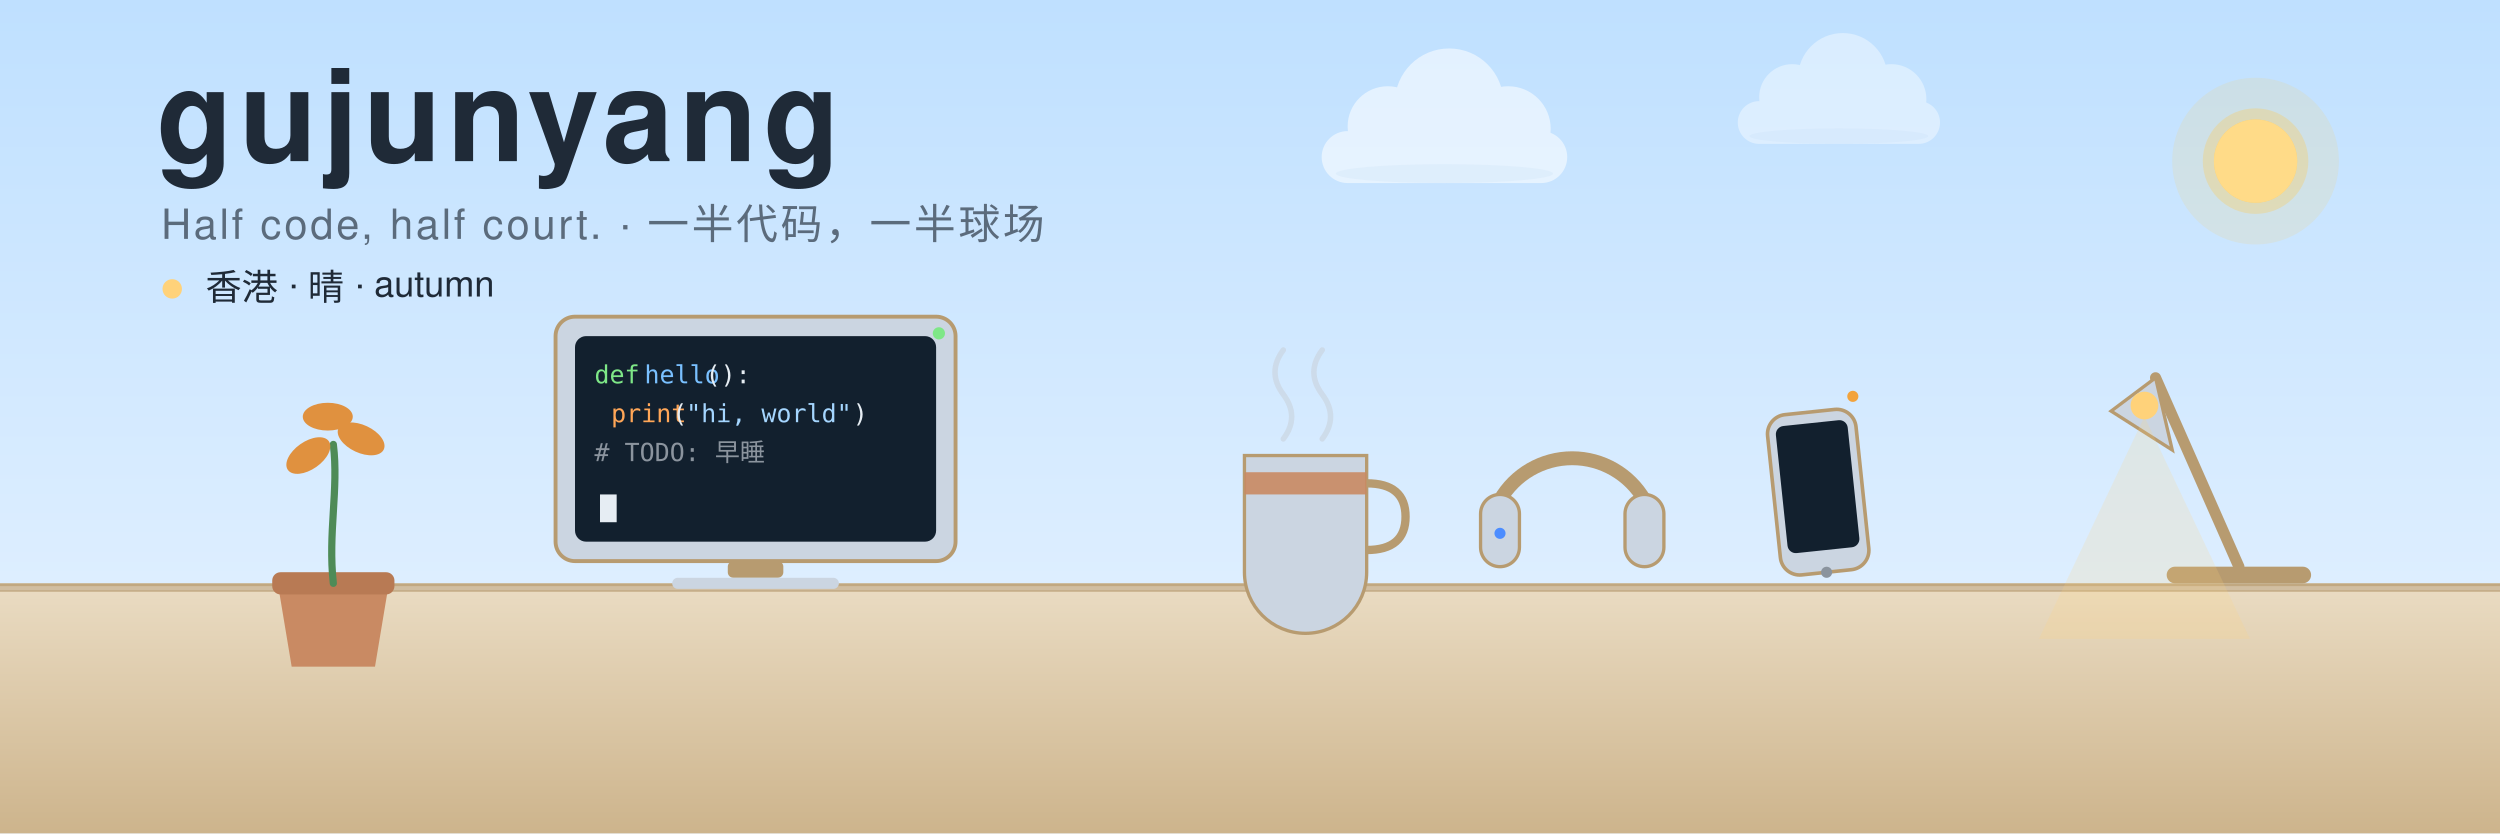
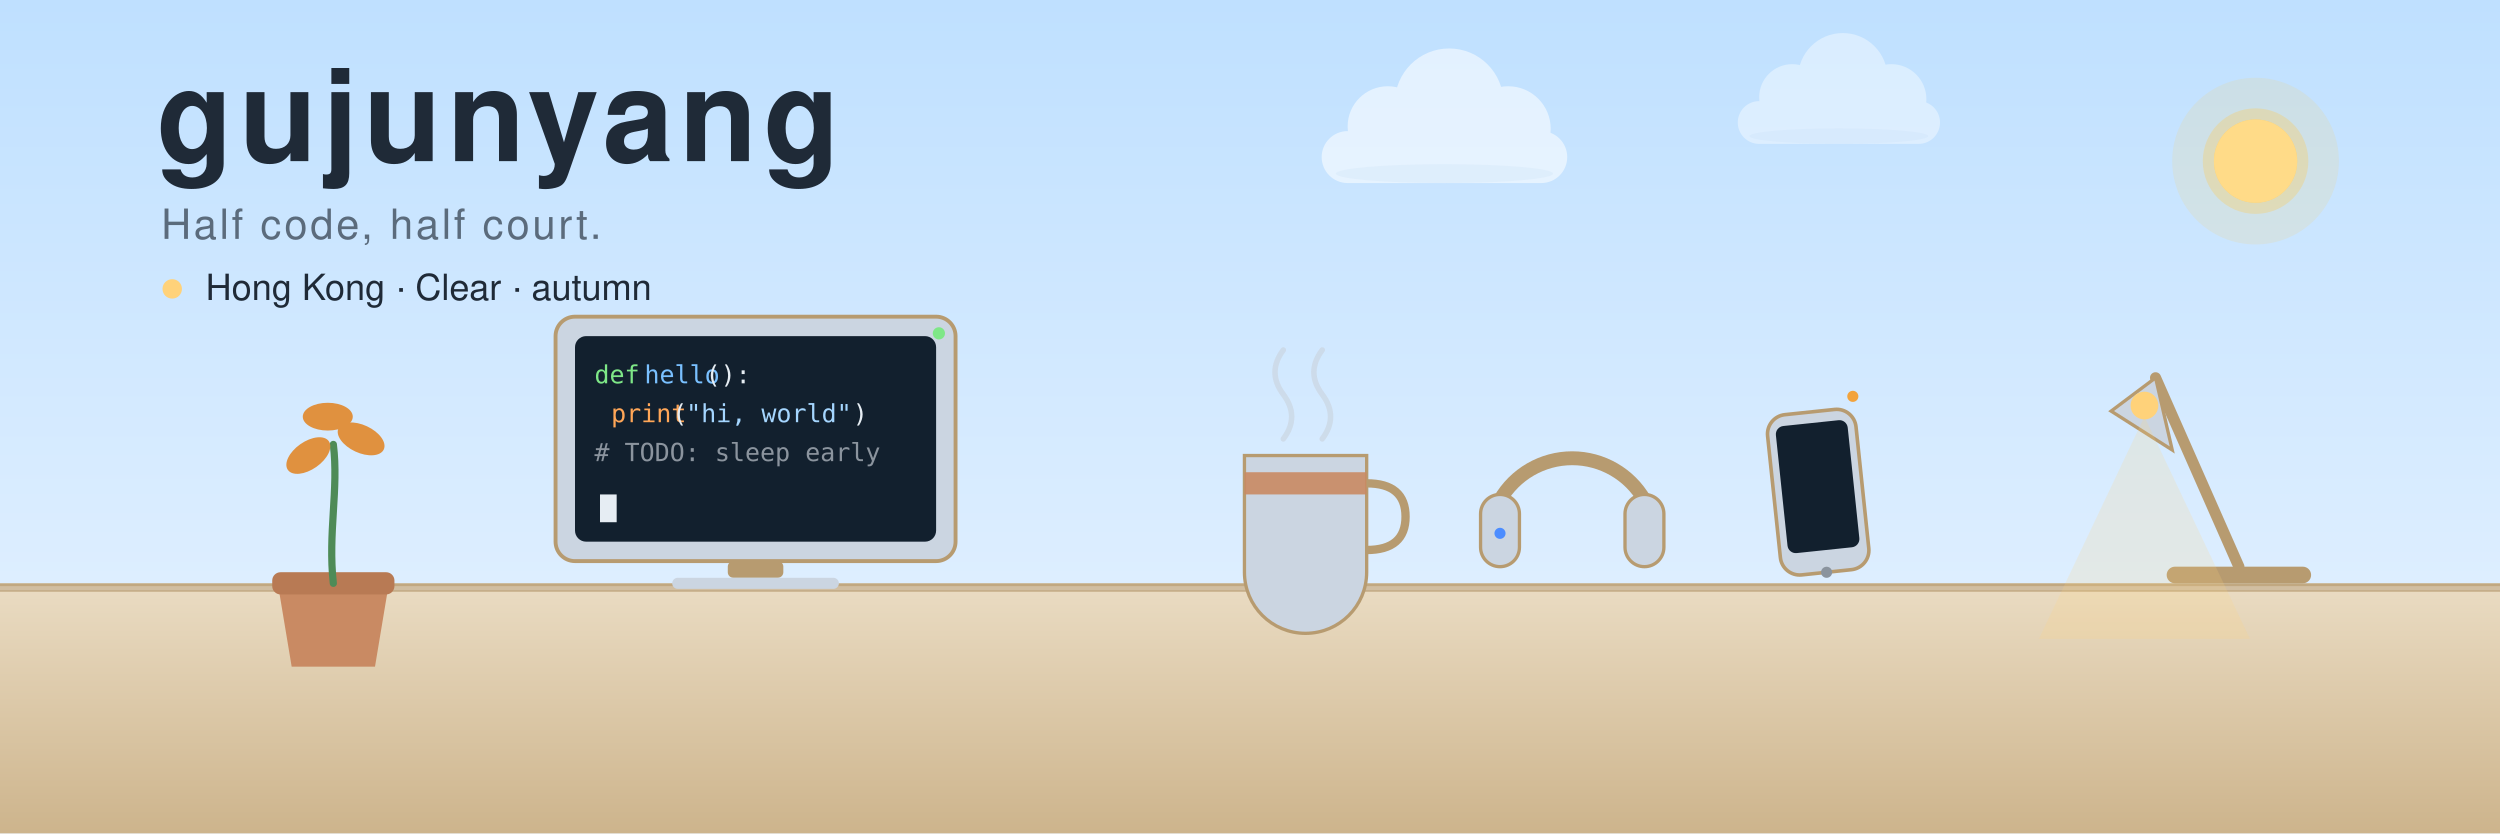
<svg xmlns="http://www.w3.org/2000/svg" viewBox="0 0 900 300" width="900" height="300" font-family="Segoe UI, Microsoft YaHei, PingFang SC, Hiragino Sans GB, Noto Sans SC, Helvetica, Arial, sans-serif">
  <defs>
    <linearGradient id="sky" x1="0" y1="0" x2="0" y2="1">
      <stop offset="0" stop-color="#BFE0FF" />
      <stop offset="1" stop-color="#EAF4FF" />
    </linearGradient>
    <linearGradient id="desk" x1="0" y1="0" x2="0" y2="1">
      <stop offset="0" stop-color="#EADCC3" />
      <stop offset="1" stop-color="#CDB48C" />
    </linearGradient>
  </defs>
  <rect x="0" y="0" width="900" height="300" fill="url(#sky)" />
  <g transform="translate(812,58)">
    <circle r="30" fill="#FFC94D" opacity="0.14">
      <animate attributeName="opacity" values="0.08;0.2;0.08" keyTimes="0;0.5;1" dur="6s" repeatCount="indefinite" />
    </circle>
    <circle r="19" fill="#FFC94D" opacity="0.30">
      <animate attributeName="opacity" values="0.2;0.36;0.2" keyTimes="0;0.5;1" dur="6s" repeatCount="indefinite" />
    </circle>
    <circle r="15" fill="#FFC94D" />
    <circle r="15" fill="#FFE9B8" opacity="0.55" />
  </g>
  <g transform="translate(520,54)">
    <g opacity="0.55">
      <animateTransform attributeName="transform" type="translate" values="-30 0;30 3;-30 0" calcMode="spline" keySplines="0.4 0 0.6 1;0.4 0 0.6 1" keyTimes="0;0.5;1" dur="40s" begin="-8s" repeatCount="indefinite" />
      <g transform="scale(0.85)" fill="#FFFFFF">
        <rect x="-52" y="-8" width="104" height="22" rx="11" />
        <circle cx="-24" cy="-10" r="17" />
        <circle cx="2" cy="-20" r="23" />
        <circle cx="27" cy="-9" r="18" />
        <ellipse cx="0" cy="10" rx="46" ry="4" fill="#DCE6F2" opacity="0.4" />
      </g>
    </g>
  </g>
  <g transform="translate(662,42)">
    <g opacity="0.4">
      <animateTransform attributeName="transform" type="translate" values="-33 0;33 3;-33 0" calcMode="spline" keySplines="0.4 0 0.6 1;0.4 0 0.6 1" keyTimes="0;0.5;1" dur="52s" begin="-22s" repeatCount="indefinite" />
      <g transform="scale(0.7)" fill="#FFFFFF">
        <rect x="-52" y="-8" width="104" height="22" rx="11" />
        <circle cx="-24" cy="-10" r="17" />
        <circle cx="2" cy="-20" r="23" />
        <circle cx="27" cy="-9" r="18" />
        <ellipse cx="0" cy="10" rx="46" ry="4" fill="#DCE6F2" opacity="0.4" />
      </g>
    </g>
  </g>
  <rect x="0" y="210" width="900" height="90" fill="url(#desk)" />
  <rect x="0" y="210" width="900" height="3" fill="#B79B70" opacity="0.8" />
  <rect x="0" y="211" width="900" height="1.5" fill="#FFFFFF" opacity="0.25" />
  <g transform="translate(806,210)">
    <rect x="-26" y="-6" width="52" height="6" rx="3" fill="#B79B70" />
    <path d="M0 -6 L-30 -74" stroke="#B79B70" stroke-width="4" stroke-linecap="round" />
    <path d="M-30 -74 l-16 12 l22 14 z" fill="#CBD5E1" stroke="#B79B70" stroke-width="1.2" />
    <circle cx="-34" cy="-64" r="5" fill="#FFD27A" />
    <path d="M-34 -60 L-72 20 L4 20 Z" fill="#FFD27A" opacity="0.18">
      <animate attributeName="opacity" values="0.18;0.24;0.18" dur="4s" repeatCount="indefinite" />
    </path>
  </g>
  <g transform="translate(120,210) scale(1.0)">
    <path d="M-20 0 H20 L15 30 H-15 Z" fill="#C98A63" />
    <rect x="-22" y="-4" width="44" height="8" rx="3" fill="#B87A54" />
    <path d="M0 0 C-2 -18 2 -34 0 -50" stroke="#4E8B57" stroke-width="2.6" fill="none" stroke-linecap="round" />
    <ellipse cx="-9" cy="-46" rx="9" ry="5" fill="#E0913F" transform="rotate(-35 -9 -46)" />
    <ellipse cx="10" cy="-52" rx="9" ry="5" fill="#E0913F" transform="rotate(25 10 -52)" />
    <ellipse cx="-2" cy="-60" rx="9" ry="5" fill="#E0913F" transform="rotate(0 -2 -60)" />
  </g>
  <g transform="translate(272,210)">
    <rect x="-72" y="-96" width="144" height="88" rx="7" fill="#CBD5E1" stroke="#B79B70" stroke-width="1.4" />
    <rect x="-65" y="-89" width="130" height="74" rx="4" fill="#12202E" />
    <g font-family="Consolas, Menlo, monospace" font-size="9">
      <text x="-58" y="-72" fill="#7EE787">def</text>
      <text x="-40" y="-72" fill="#79C0FF">hello</text>
      <text x="-18" y="-72" fill="#E6EDF3">():</text>
      <text x="-52" y="-58" fill="#FFA657">print</text>
      <text x="-30" y="-58" fill="#E6EDF3">(</text>
      <text x="-25" y="-58" fill="#A5D6FF">"hi, world"</text>
      <text x="35" y="-58" fill="#E6EDF3">)</text>
-       <text x="-58" y="-44" fill="#8B949E"># TODO: 早睡</text>
+       <text x="-58" y="-44" fill="#8B949E"># TODO: sleep early</text>
    </g>
    <rect x="-56" y="-32" width="6" height="10" fill="#E6EDF3">
      <animate attributeName="opacity" values="1;1;0;0;1" keyTimes="0;0.45;0.5;0.95;1" dur="1.1s" repeatCount="indefinite" />
    </rect>
    <rect x="-10" y="-8" width="20" height="6" rx="2" fill="#B79B70" />
    <rect x="-30" y="-2" width="60" height="4" rx="2" fill="#CBD5E1" />
    <circle cx="66" cy="-90" r="2.2" fill="#7EE787">
      <animate attributeName="opacity" values="1;0.25;1" dur="2.2s" repeatCount="indefinite" />
    </circle>
  </g>
  <g transform="translate(470,210)">
    <path d="M-22 -46 H22 V-4 A16 16 0 0 1 -22 -4 Z" fill="#CBD5E1" stroke="#B79B70" stroke-width="1.2" />
    <path d="M-22 -40 H22 V-32 H-22 Z" fill="#C98A63" opacity="0.9" />
    <path d="M22 -36 q14 0 14 12 q0 12 -14 12" fill="none" stroke="#B79B70" stroke-width="3" />
    <g stroke="#CBD5E1" stroke-width="2" fill="none" opacity="0.7" stroke-linecap="round">
      <path d="M-8 -52 q6 -8 0 -16 q-6 -8 0 -16">
        <animate attributeName="opacity" values="0.1;0.7;0.1" dur="3.4s" repeatCount="indefinite" />
      </path>
      <path d="M6 -52 q6 -8 0 -16 q-6 -8 0 -16">
        <animate attributeName="opacity" values="0.4;0.1;0.4" dur="3.4s" repeatCount="indefinite" />
      </path>
    </g>
  </g>
  <g transform="translate(566,210)">
    <path d="M-26 -30 A30 30 0 0 1 26 -30" fill="none" stroke="#B79B70" stroke-width="5" stroke-linecap="round" />
    <rect x="-33" y="-32" width="14" height="26" rx="7" fill="#CBD5E1" stroke="#B79B70" stroke-width="1.2" />
    <rect x="19" y="-32" width="14" height="26" rx="7" fill="#CBD5E1" stroke="#B79B70" stroke-width="1.2" />
    <circle cx="-26" cy="-18" r="2" fill="#4C8DFF">
      <animate attributeName="opacity" values="1;0.25;1" dur="2.6s" repeatCount="indefinite" />
    </circle>
  </g>
  <g transform="translate(658,210) rotate(-6)">
    <rect x="-16" y="-62" width="32" height="58" rx="7" fill="#CBD5E1" stroke="#B79B70" stroke-width="1.3" />
    <rect x="-13" y="-58" width="26" height="46" rx="3" fill="#12202E" />
    <circle cx="0" cy="-4" r="2" fill="#8b949e" />
    <circle cx="16" cy="-66" r="2" fill="#F2A33C">
      <animate attributeName="opacity" values="1;0.25;1" dur="1.6s" repeatCount="indefinite" />
    </circle>
  </g>
  <g>
    <text x="56" y="58" font-size="46" font-weight="700" letter-spacing="2" fill="#1F2A37">gujunyang</text>
-     <text x="58" y="86" font-size="15" letter-spacing="1" fill="#5B6B7C">Half code, half court. · 一半代码，一半球场</text>
+     <text x="58" y="86" font-size="15" letter-spacing="1" fill="#5B6B7C">Half code, half court.</text>
    <g>
      <circle cx="62" cy="104" r="3.5" fill="#FFD27A">
        <animate attributeName="opacity" values="1;0.3;1" dur="2s" repeatCount="indefinite" />
      </circle>
-       <text x="74" y="108" font-size="13" fill="#1F2A37" font-family="Segoe UI, Microsoft YaHei, PingFang SC, Hiragino Sans GB, Noto Sans SC, Helvetica, Arial, sans-serif">香港 · 晴 · autumn</text>
+       <text x="74" y="108" font-size="13" fill="#1F2A37" font-family="Segoe UI, Microsoft YaHei, PingFang SC, Hiragino Sans GB, Noto Sans SC, Helvetica, Arial, sans-serif">Hong Kong · Clear · autumn</text>
    </g>
  </g>
</svg>
